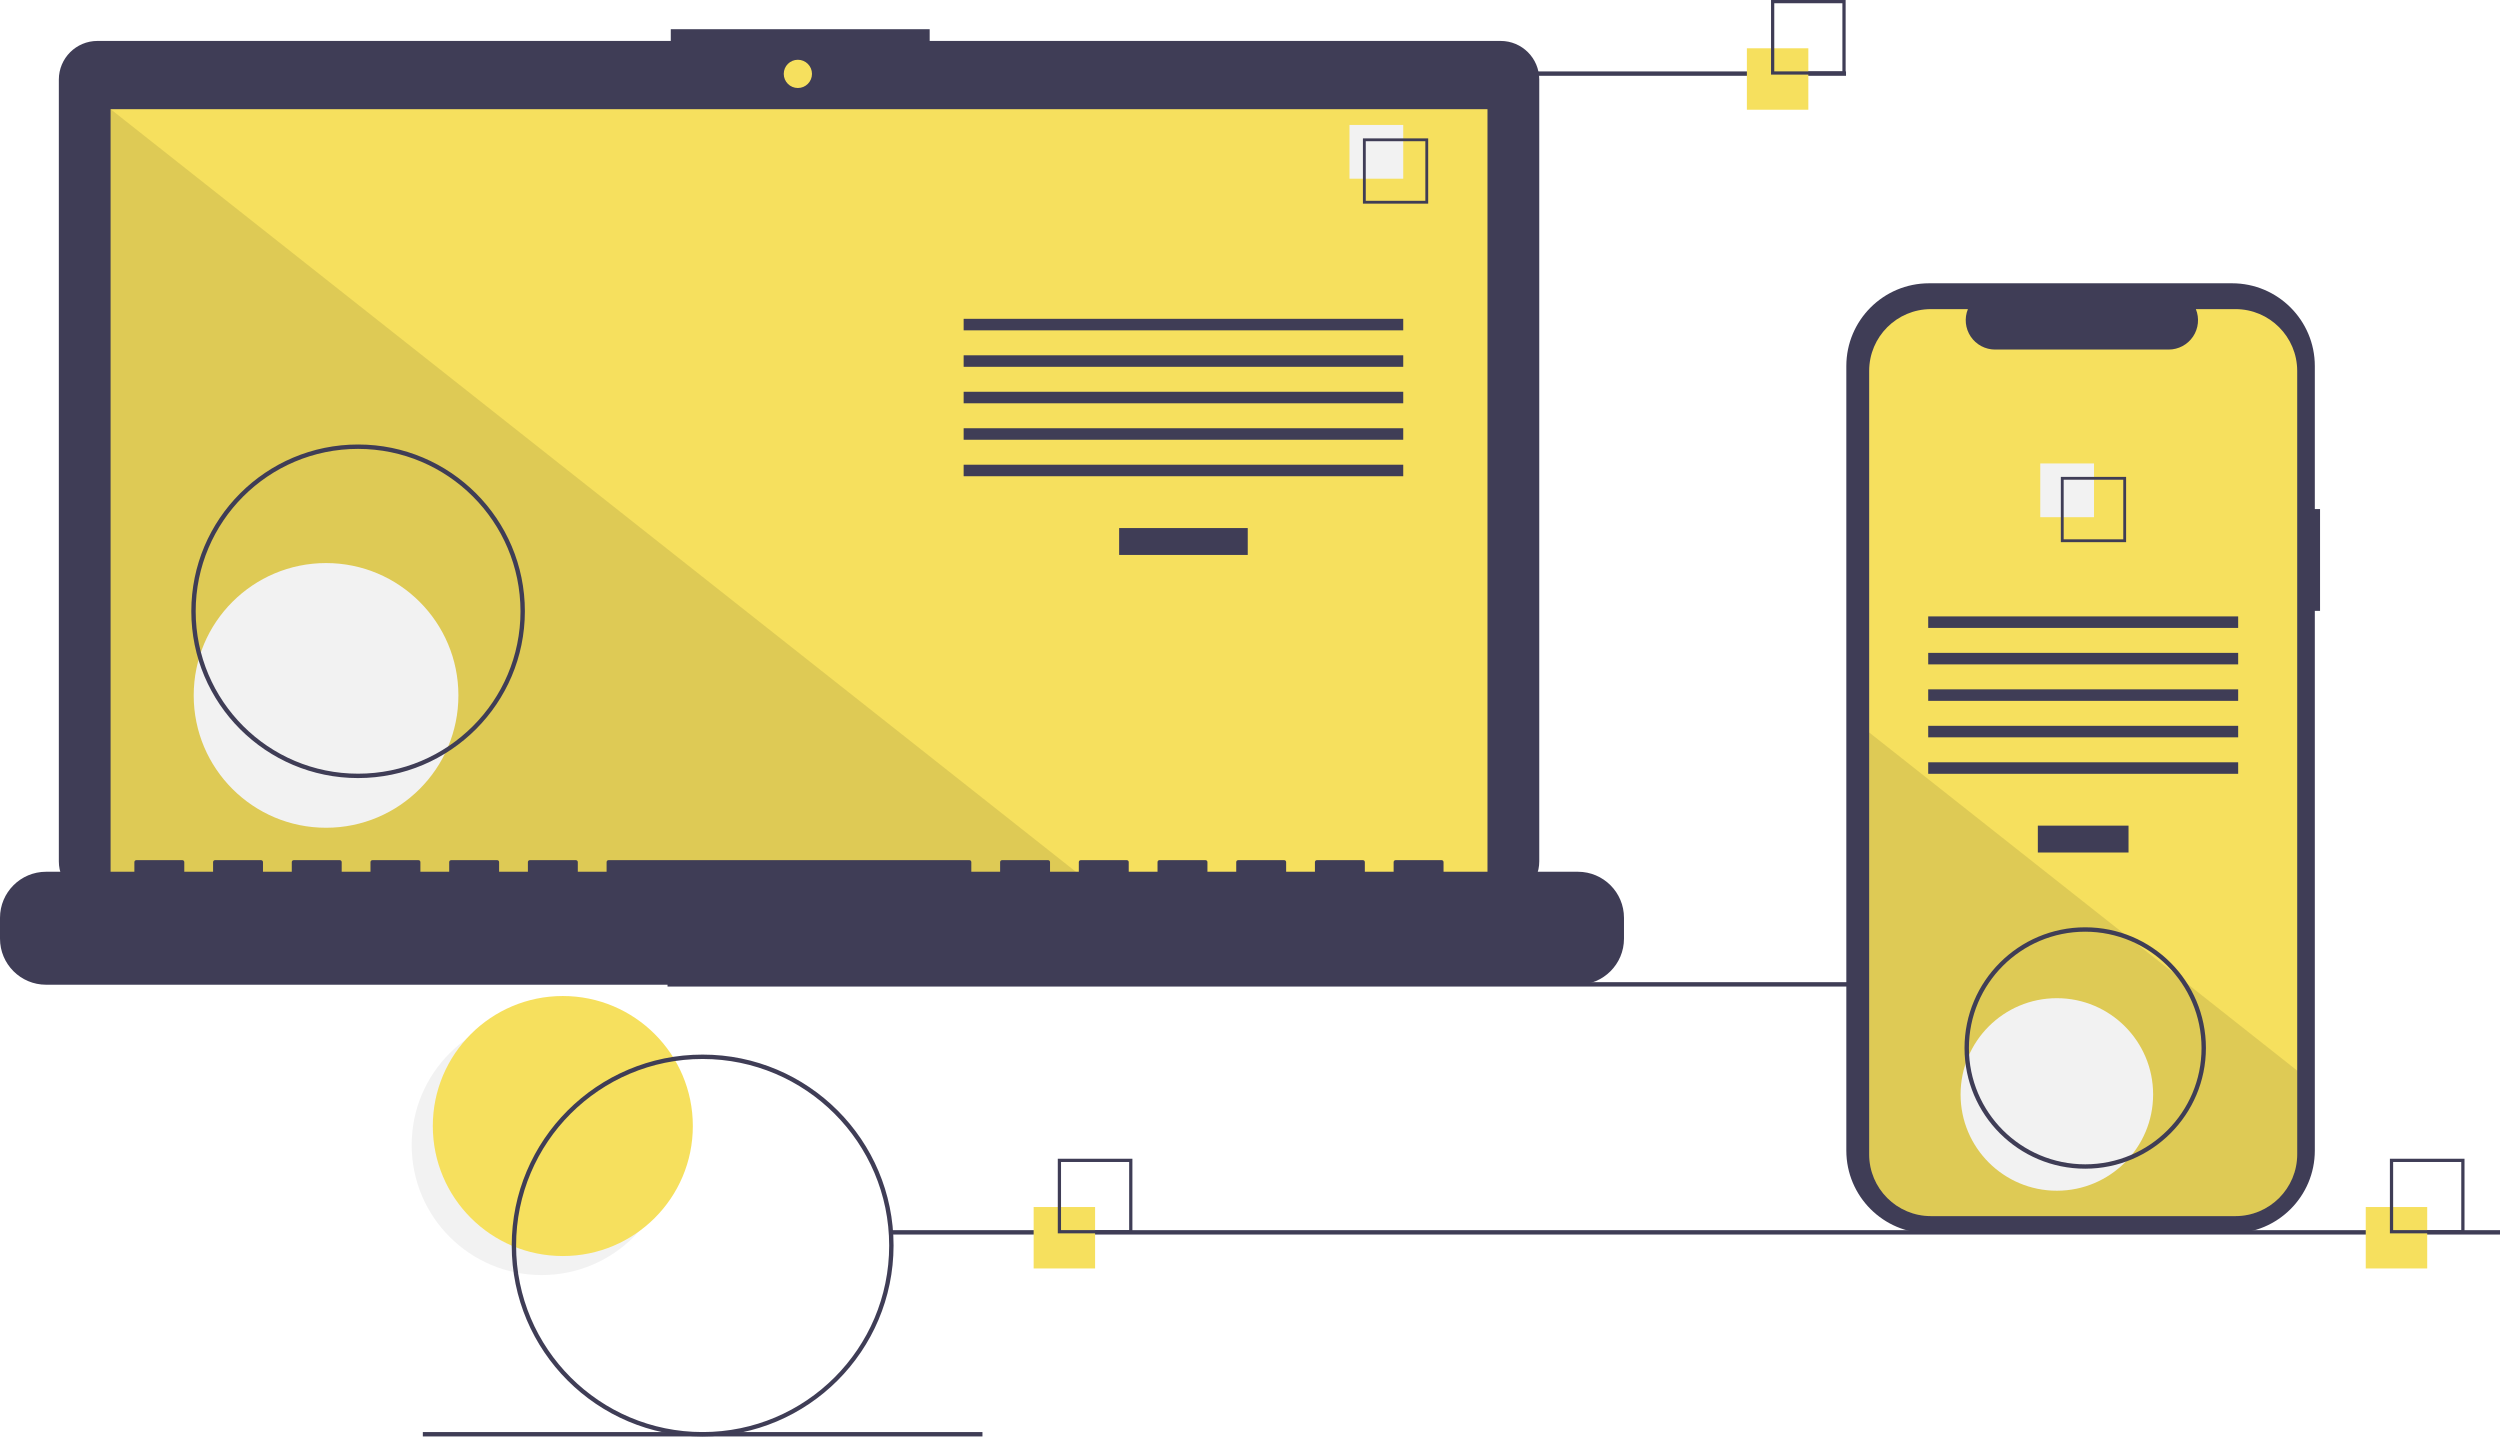
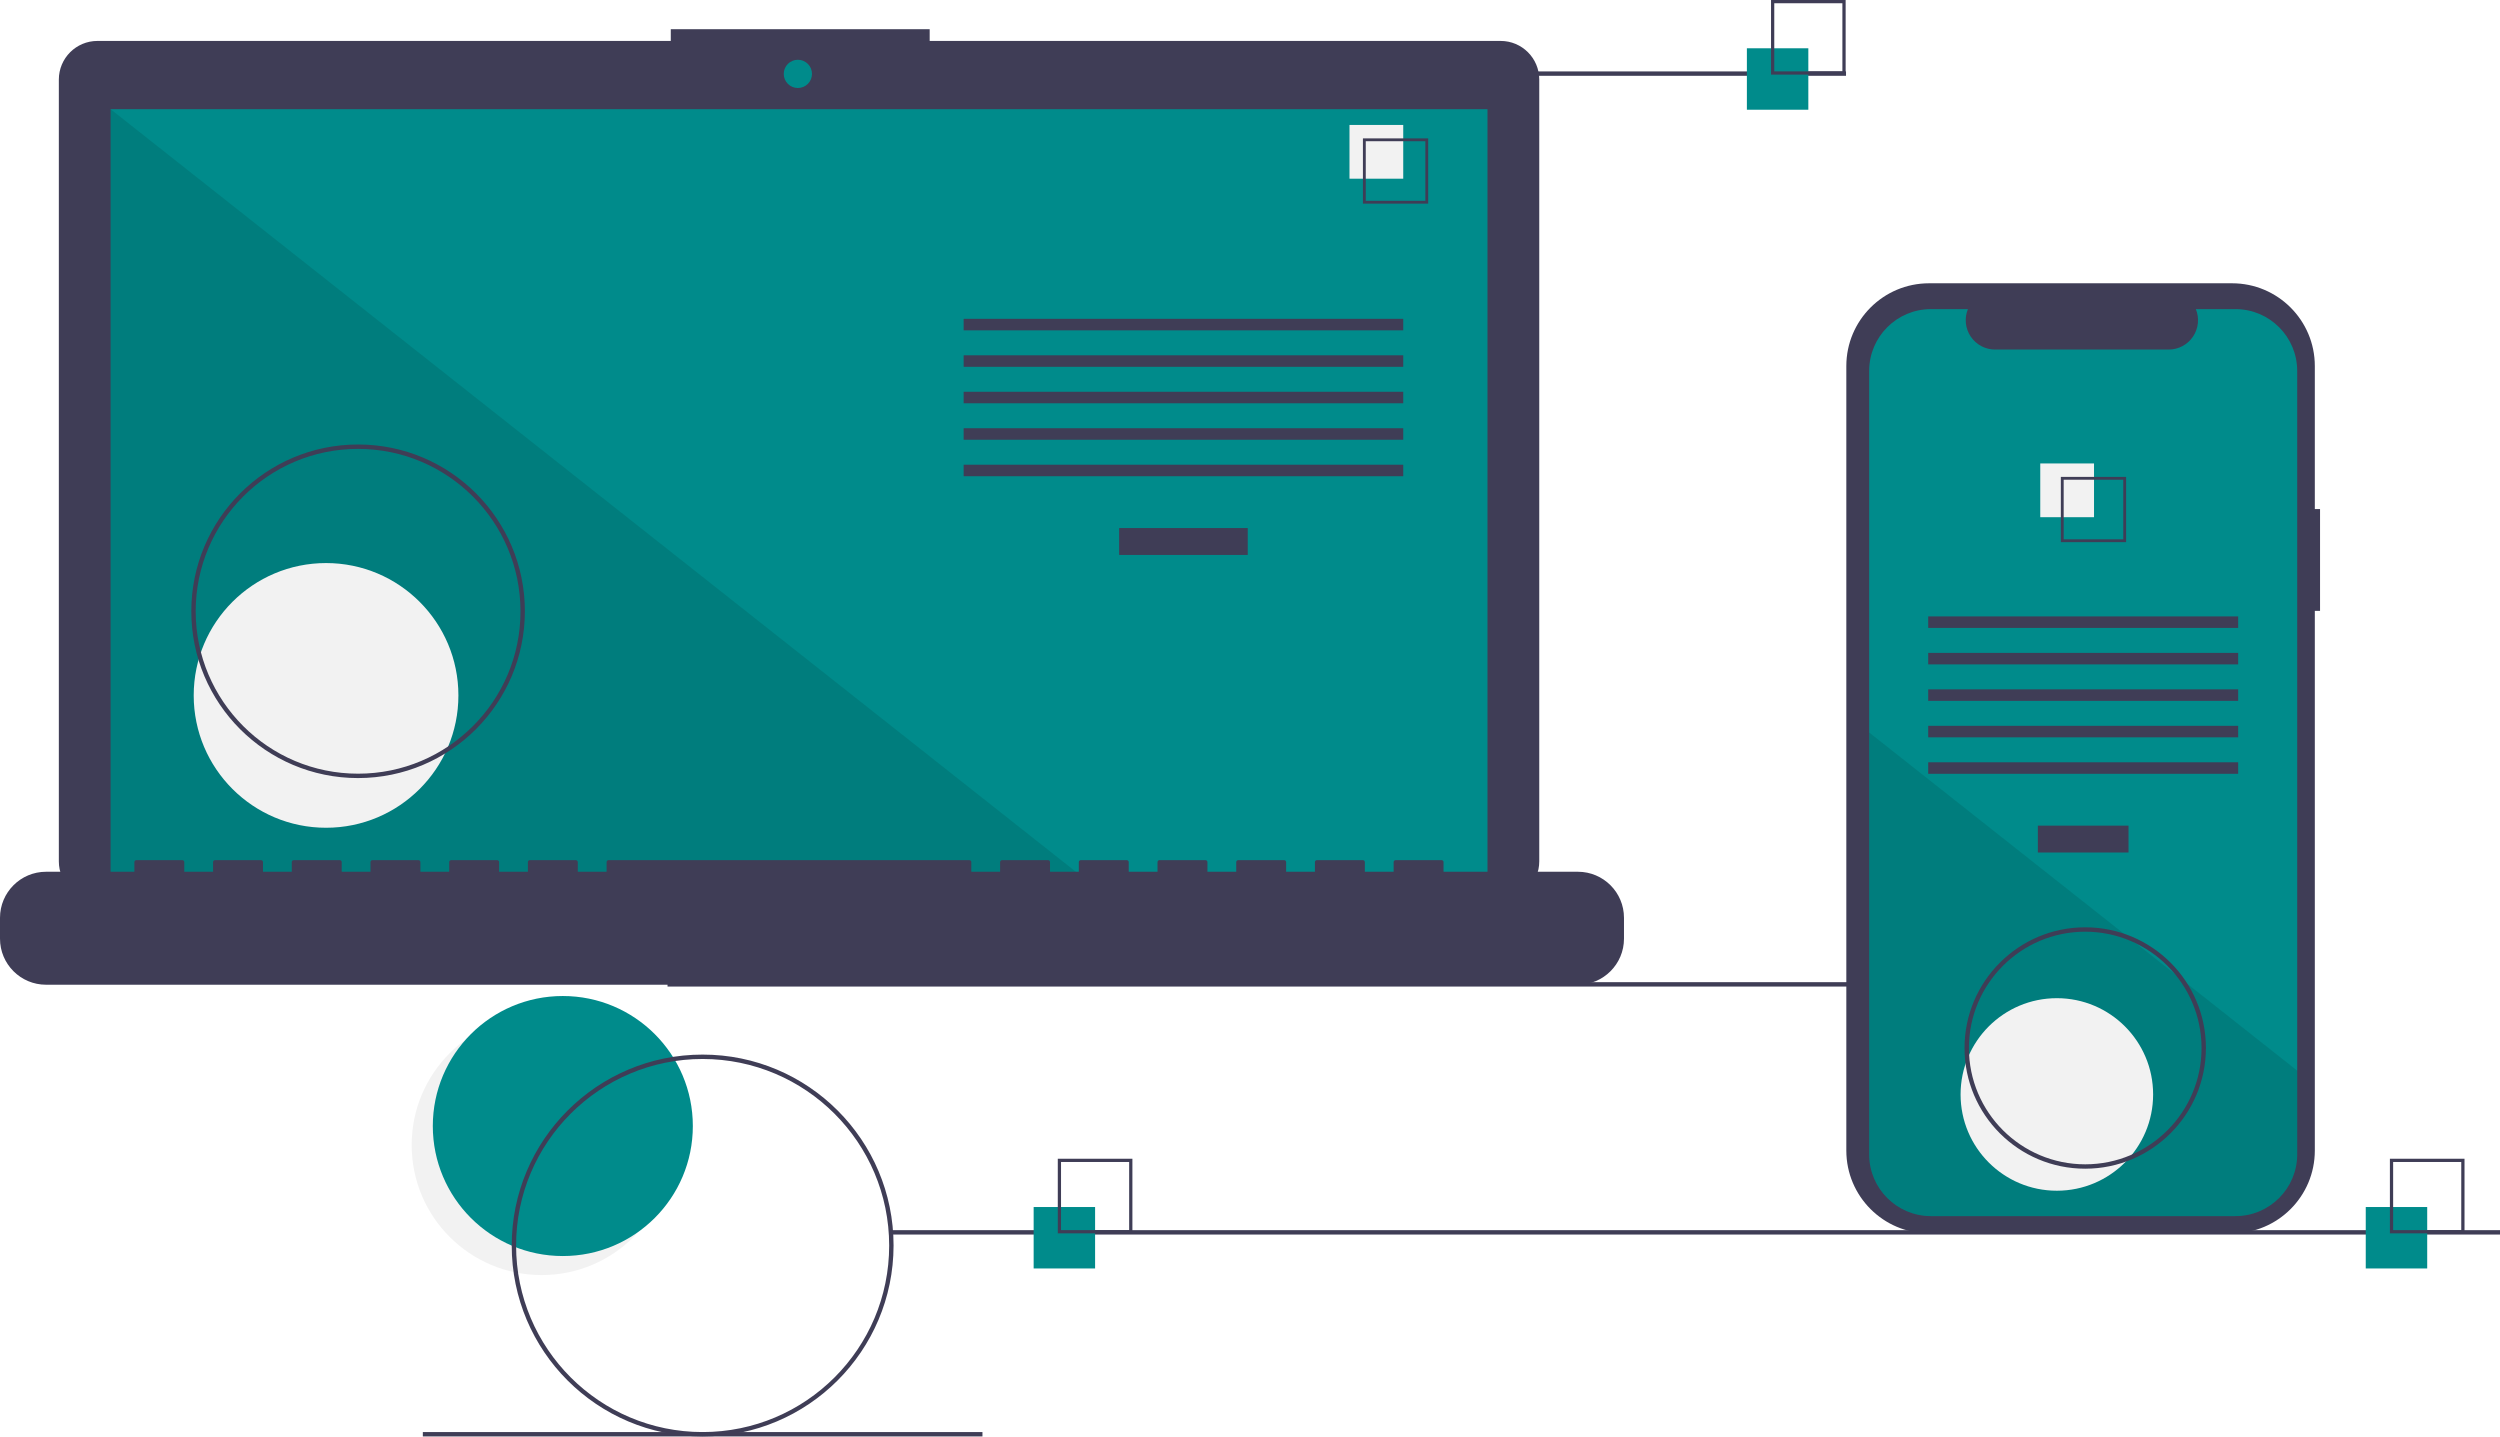
<svg xmlns="http://www.w3.org/2000/svg" id="b6117b06-2b45-45bc-b789-4a82ab6612dd" data-name="Layer 1" width="1139.171" height="654.543" viewBox="0 0 1139.171 654.543">
  <circle cx="246.827" cy="521.765" r="59.243" fill="#f2f2f2" />
-   <circle cx="256.46" cy="513.095" r="59.243" fill="#f6e05e" />
+   <circle cx="256.46" cy="513.095" r="59.243" fill="#008B8B" />
  <rect x="304.171" y="447.543" width="733" height="2" fill="#3f3d56" />
  <path d="M714.207,141.381H454.038v-5.362h-117.971v5.362H74.825a17.599,17.599,0,0,0-17.599,17.599V515.231a17.599,17.599,0,0,0,17.599,17.599H714.207a17.599,17.599,0,0,0,17.599-17.599V158.979A17.599,17.599,0,0,0,714.207,141.381Z" transform="translate(-30.41456 -122.7284)" fill="#3f3d56" />
-   <rect x="50.406" y="49.754" width="627.391" height="353.913" fill="#f6e05e" />
-   <circle cx="363.565" cy="33.667" r="6.435" fill="#f6e05e" />
+   <rect x="50.406" y="49.754" width="627.391" height="353.913" fill="#008B8B" />
+   <circle cx="363.565" cy="33.667" r="6.435" fill="#008B8B" />
  <polygon points="498.374 403.667 50.406 403.667 50.406 49.754 498.374 403.667" opacity="0.1" />
  <circle cx="148.574" cy="316.876" r="60.307" fill="#f2f2f2" />
  <rect x="509.953" y="240.622" width="58.605" height="12.246" fill="#3f3d56" />
  <rect x="439.102" y="145.279" width="200.307" height="5.248" fill="#3f3d56" />
  <rect x="439.102" y="161.898" width="200.307" height="5.248" fill="#3f3d56" />
  <rect x="439.102" y="178.518" width="200.307" height="5.248" fill="#3f3d56" />
  <rect x="439.102" y="195.137" width="200.307" height="5.248" fill="#3f3d56" />
  <rect x="439.102" y="211.756" width="200.307" height="5.248" fill="#3f3d56" />
  <rect x="614.917" y="56.934" width="24.492" height="24.492" fill="#f2f2f2" />
  <path d="M681.195,215.525h-29.74v-29.74h29.74Zm-28.447-1.293h27.154V187.078H652.748Z" transform="translate(-30.41456 -122.7284)" fill="#3f3d56" />
  <path d="M749.422,519.96H688.192v-4.412a.875.875,0,0,0-.875-.875h-20.993a.875.875,0,0,0-.875.875v4.412H652.329v-4.412a.875.875,0,0,0-.875-.875H630.462a.875.875,0,0,0-.875.875v4.412H616.467v-4.412a.875.875,0,0,0-.875-.875H594.599a.875.875,0,0,0-.875.875v4.412H580.604v-4.412a.875.875,0,0,0-.875-.875H558.736a.875.875,0,0,0-.875.875v4.412H544.741v-4.412a.875.875,0,0,0-.875-.875H522.873a.875.875,0,0,0-.875.875v4.412H508.878v-4.412a.875.875,0,0,0-.875-.875h-20.993a.875.875,0,0,0-.875.875v4.412H473.015v-4.412a.875.875,0,0,0-.875-.875H307.696a.875.875,0,0,0-.875.875v4.412H293.701v-4.412a.875.875,0,0,0-.875-.875H271.833a.875.875,0,0,0-.875.875v4.412H257.838v-4.412a.875.875,0,0,0-.875-.875h-20.993a.875.875,0,0,0-.875.875v4.412H221.975v-4.412a.875.875,0,0,0-.875-.875H200.107a.875.875,0,0,0-.875.875v4.412H186.112v-4.412a.875.875,0,0,0-.875-.875H164.244a.875.875,0,0,0-.875.875v4.412H150.249v-4.412a.875.875,0,0,0-.875-.875H128.381a.875.875,0,0,0-.875.875v4.412H114.386v-4.412a.875.875,0,0,0-.875-.875H92.519a.875.875,0,0,0-.875.875v4.412H51.407a20.993,20.993,0,0,0-20.993,20.993v9.492A20.993,20.993,0,0,0,51.407,571.438H749.422a20.993,20.993,0,0,0,20.993-20.993v-9.492A20.993,20.993,0,0,0,749.422,519.96Z" transform="translate(-30.41456 -122.7284)" fill="#3f3d56" />
  <path d="M193.586,477.272a76,76,0,1,1,76-76A76.086,76.086,0,0,1,193.586,477.272Zm0-150a74,74,0,1,0,74,74A74.084,74.084,0,0,0,193.586,327.272Z" transform="translate(-30.41456 -122.7284)" fill="#3f3d56" />
  <rect x="586.171" y="32.543" width="255" height="2" fill="#3f3d56" />
  <rect x="406.171" y="560.543" width="733" height="2" fill="#3f3d56" />
  <rect x="192.672" y="652.543" width="255" height="2" fill="#3f3d56" />
-   <rect x="471" y="550" width="28" height="28" fill="#f6e05e" />
+   <rect x="471" y="550" width="28" height="28" fill="#008B8B" />
  <path d="M546.415,684.728h-34v-34h34Zm-32.522-1.478H544.936V652.207H513.893Z" transform="translate(-30.41456 -122.7284)" fill="#3f3d56" />
-   <rect x="796" y="22" width="28" height="28" fill="#f6e05e" />
+   <rect x="796" y="22" width="28" height="28" fill="#008B8B" />
  <path d="M871.415,156.728h-34v-34h34Zm-32.522-1.478H869.936V124.207H838.893Z" transform="translate(-30.41456 -122.7284)" fill="#3f3d56" />
-   <rect x="1078" y="550" width="28" height="28" fill="#f6e05e" />
+   <rect x="1078" y="550" width="28" height="28" fill="#008B8B" />
  <path d="M1153.415,684.728h-34v-34h34Zm-32.522-1.478h31.043V652.207h-31.043Z" transform="translate(-30.41456 -122.7284)" fill="#3f3d56" />
  <path d="M1087.586,354.687h-2.379V289.525a37.714,37.714,0,0,0-37.714-37.714H909.44A37.714,37.714,0,0,0,871.726,289.525V647.006A37.714,37.714,0,0,0,909.44,684.72h138.053a37.714,37.714,0,0,0,37.714-37.714V401.07h2.379Z" transform="translate(-30.41456 -122.7284)" fill="#3f3d56" />
-   <path d="M1077.176,291.742v356.96a28.165,28.165,0,0,1-28.16,28.17H910.296a28.165,28.165,0,0,1-28.16-28.17v-356.96a28.163,28.163,0,0,1,28.16-28.16h16.83a13.379,13.379,0,0,0,12.39,18.43h79.09a13.379,13.379,0,0,0,12.39-18.43h18.02A28.163,28.163,0,0,1,1077.176,291.742Z" transform="translate(-30.41456 -122.7284)" fill="#f6e05e" />
+   <path d="M1077.176,291.742v356.96a28.165,28.165,0,0,1-28.16,28.17H910.296a28.165,28.165,0,0,1-28.16-28.17v-356.96a28.163,28.163,0,0,1,28.16-28.16h16.83a13.379,13.379,0,0,0,12.39,18.43h79.09a13.379,13.379,0,0,0,12.39-18.43h18.02A28.163,28.163,0,0,1,1077.176,291.742Z" transform="translate(-30.41456 -122.7284)" fill="#008B8B" />
  <rect x="928.58" y="376.218" width="41.324" height="12.246" fill="#3f3d56" />
  <rect x="878.621" y="280.875" width="141.24" height="5.248" fill="#3f3d56" />
  <rect x="878.621" y="297.494" width="141.24" height="5.248" fill="#3f3d56" />
  <rect x="878.621" y="314.114" width="141.24" height="5.248" fill="#3f3d56" />
  <rect x="878.621" y="330.733" width="141.24" height="5.248" fill="#3f3d56" />
  <rect x="878.621" y="347.352" width="141.24" height="5.248" fill="#3f3d56" />
  <rect x="929.684" y="211.179" width="24.492" height="24.492" fill="#f2f2f2" />
  <path d="M969.474,340.032v29.74h29.74v-29.74Zm28.45,28.45h-27.16v-27.16h27.16Z" transform="translate(-30.41456 -122.7284)" fill="#3f3d56" />
  <path d="M1077.176,610.582v38.12a28.165,28.165,0,0,1-28.16,28.17H910.296a28.165,28.165,0,0,1-28.16-28.17v-192.21l116.87,92.33,2,1.58,21.74,17.17,2.03,1.61Z" transform="translate(-30.41456 -122.7284)" opacity="0.1" />
  <circle cx="937.241" cy="498.707" r="43.868" fill="#f2f2f2" />
  <path d="M350.586,777.272a87,87,0,1,1,87-87A87.099,87.099,0,0,1,350.586,777.272Zm0-172a85,85,0,1,0,85,85A85.096,85.096,0,0,0,350.586,605.272Z" transform="translate(-30.41456 -122.7284)" fill="#3f3d56" />
  <path d="M980.586,655.272a55,55,0,1,1,55-55A55.062,55.062,0,0,1,980.586,655.272Zm0-108a53,53,0,1,0,53,53A53.06,53.06,0,0,0,980.586,547.272Z" transform="translate(-30.41456 -122.7284)" fill="#3f3d56" />
</svg>
